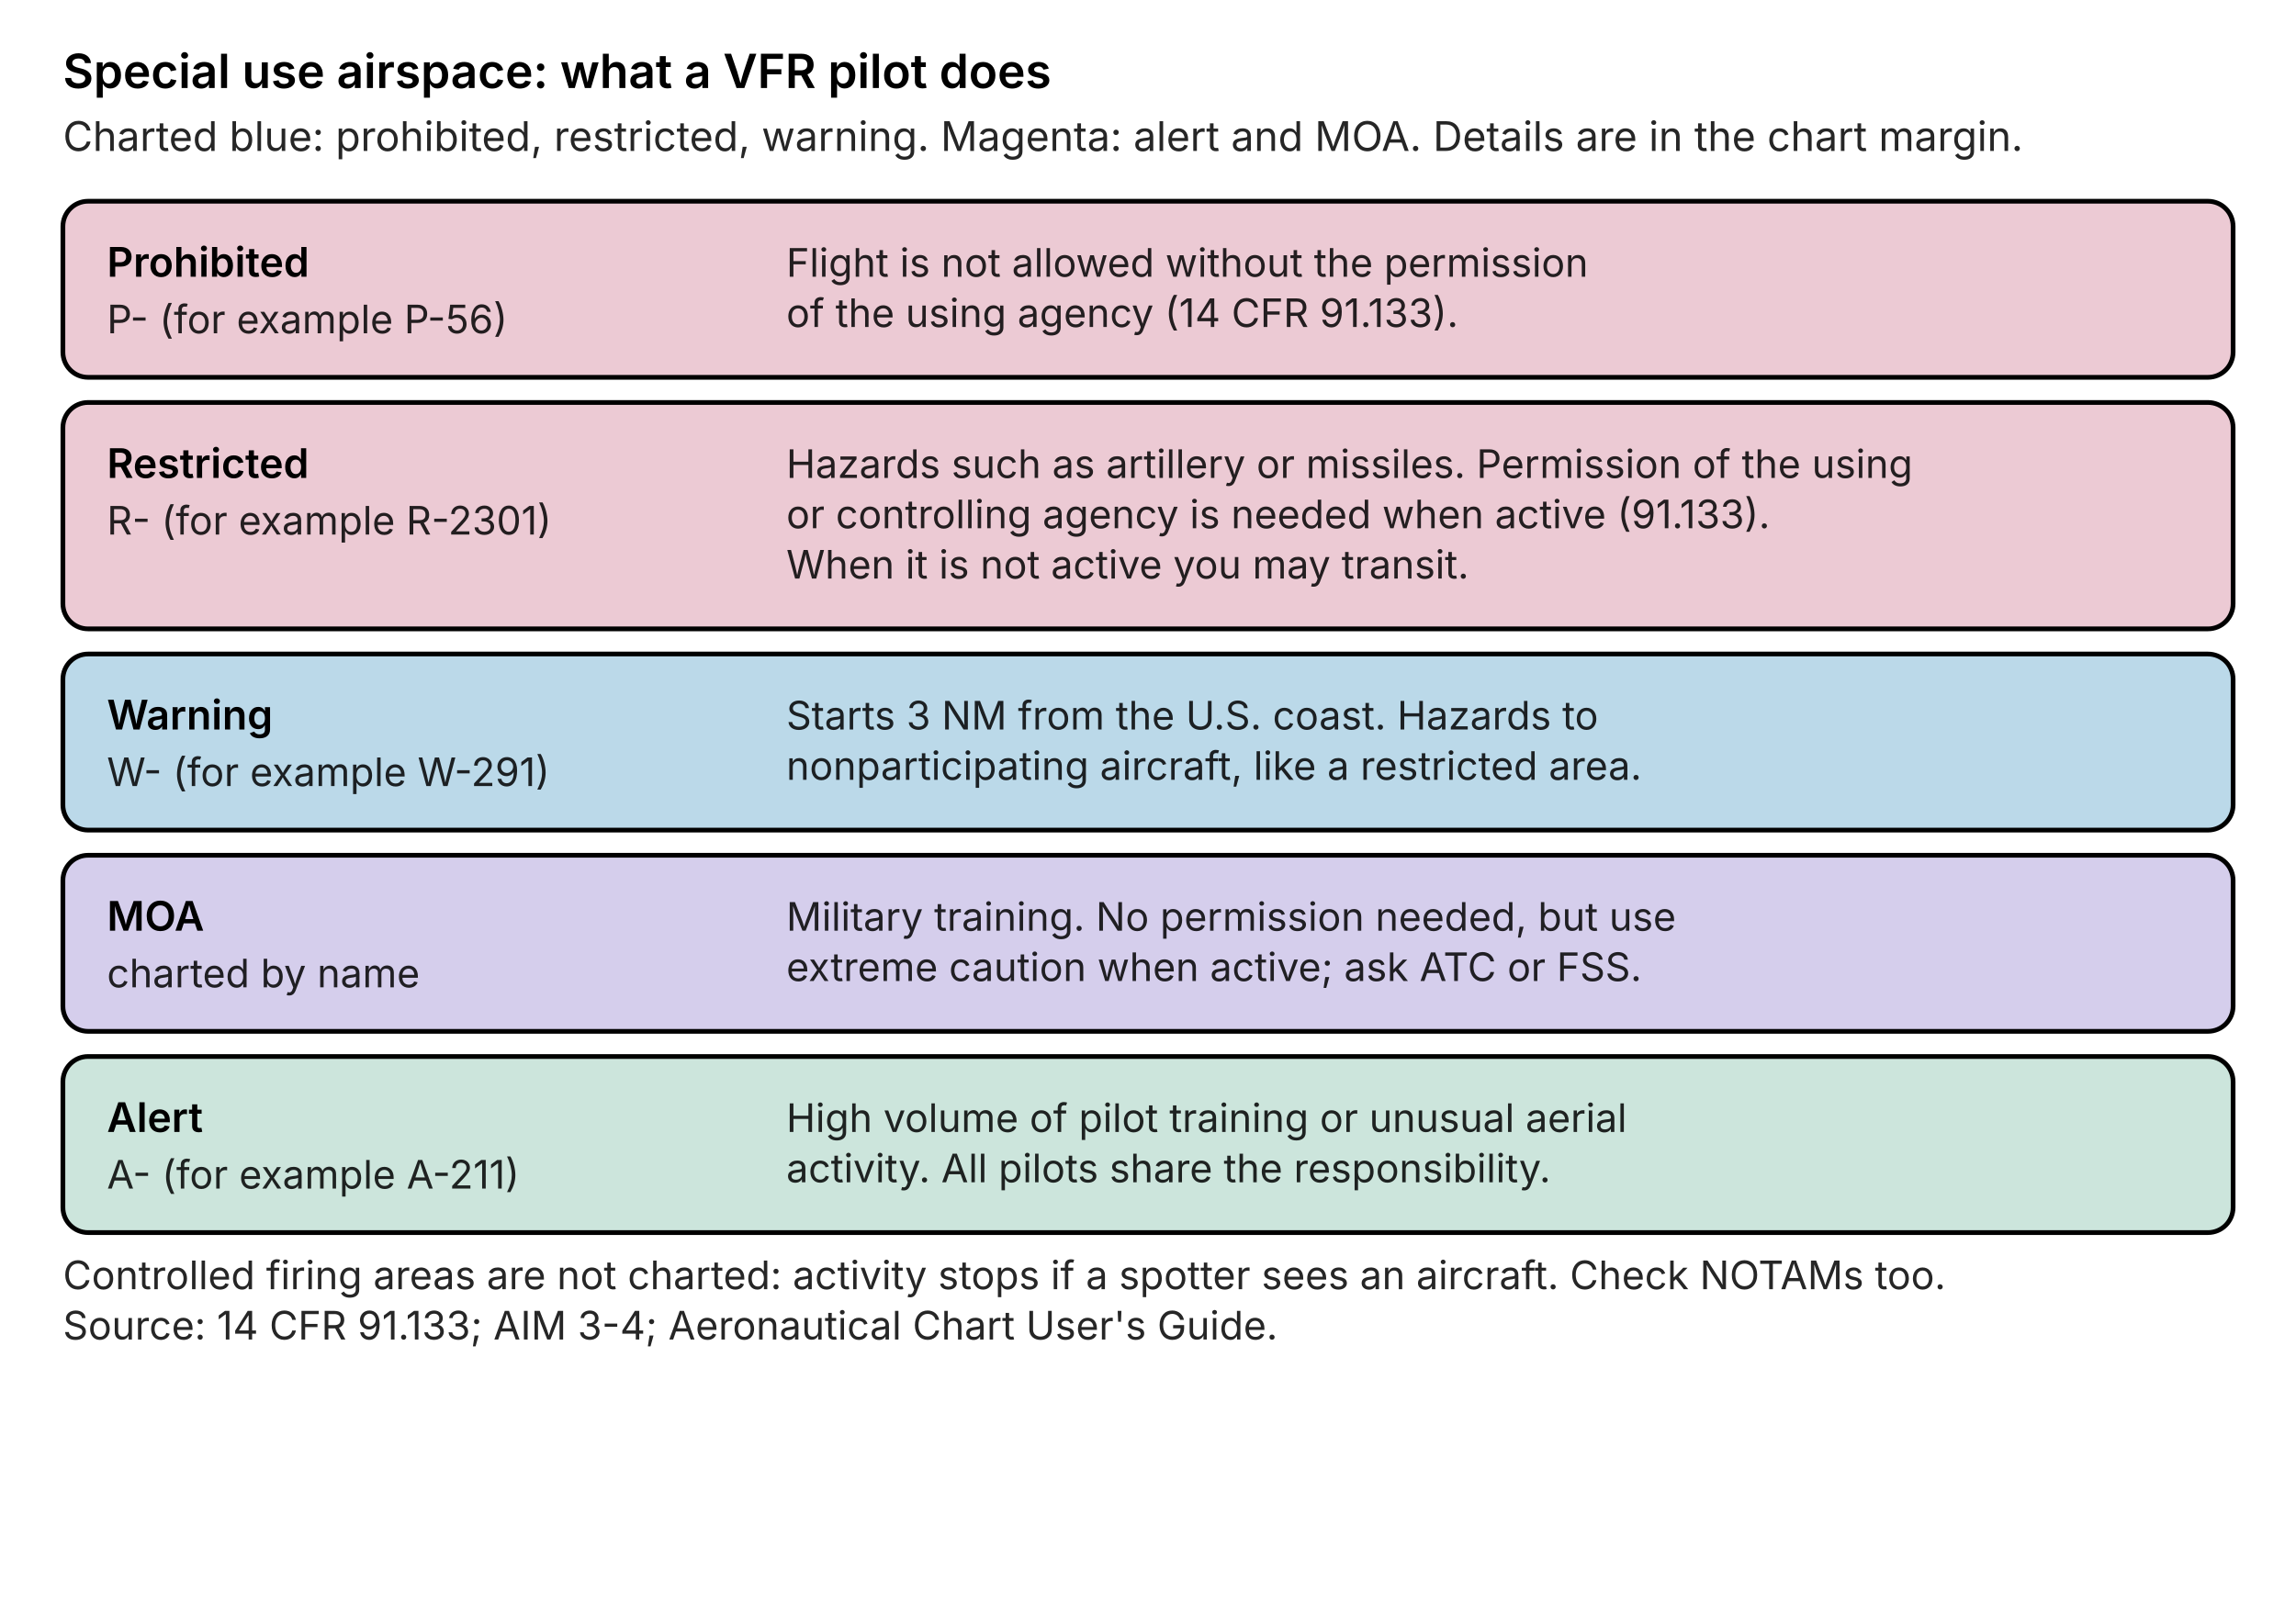
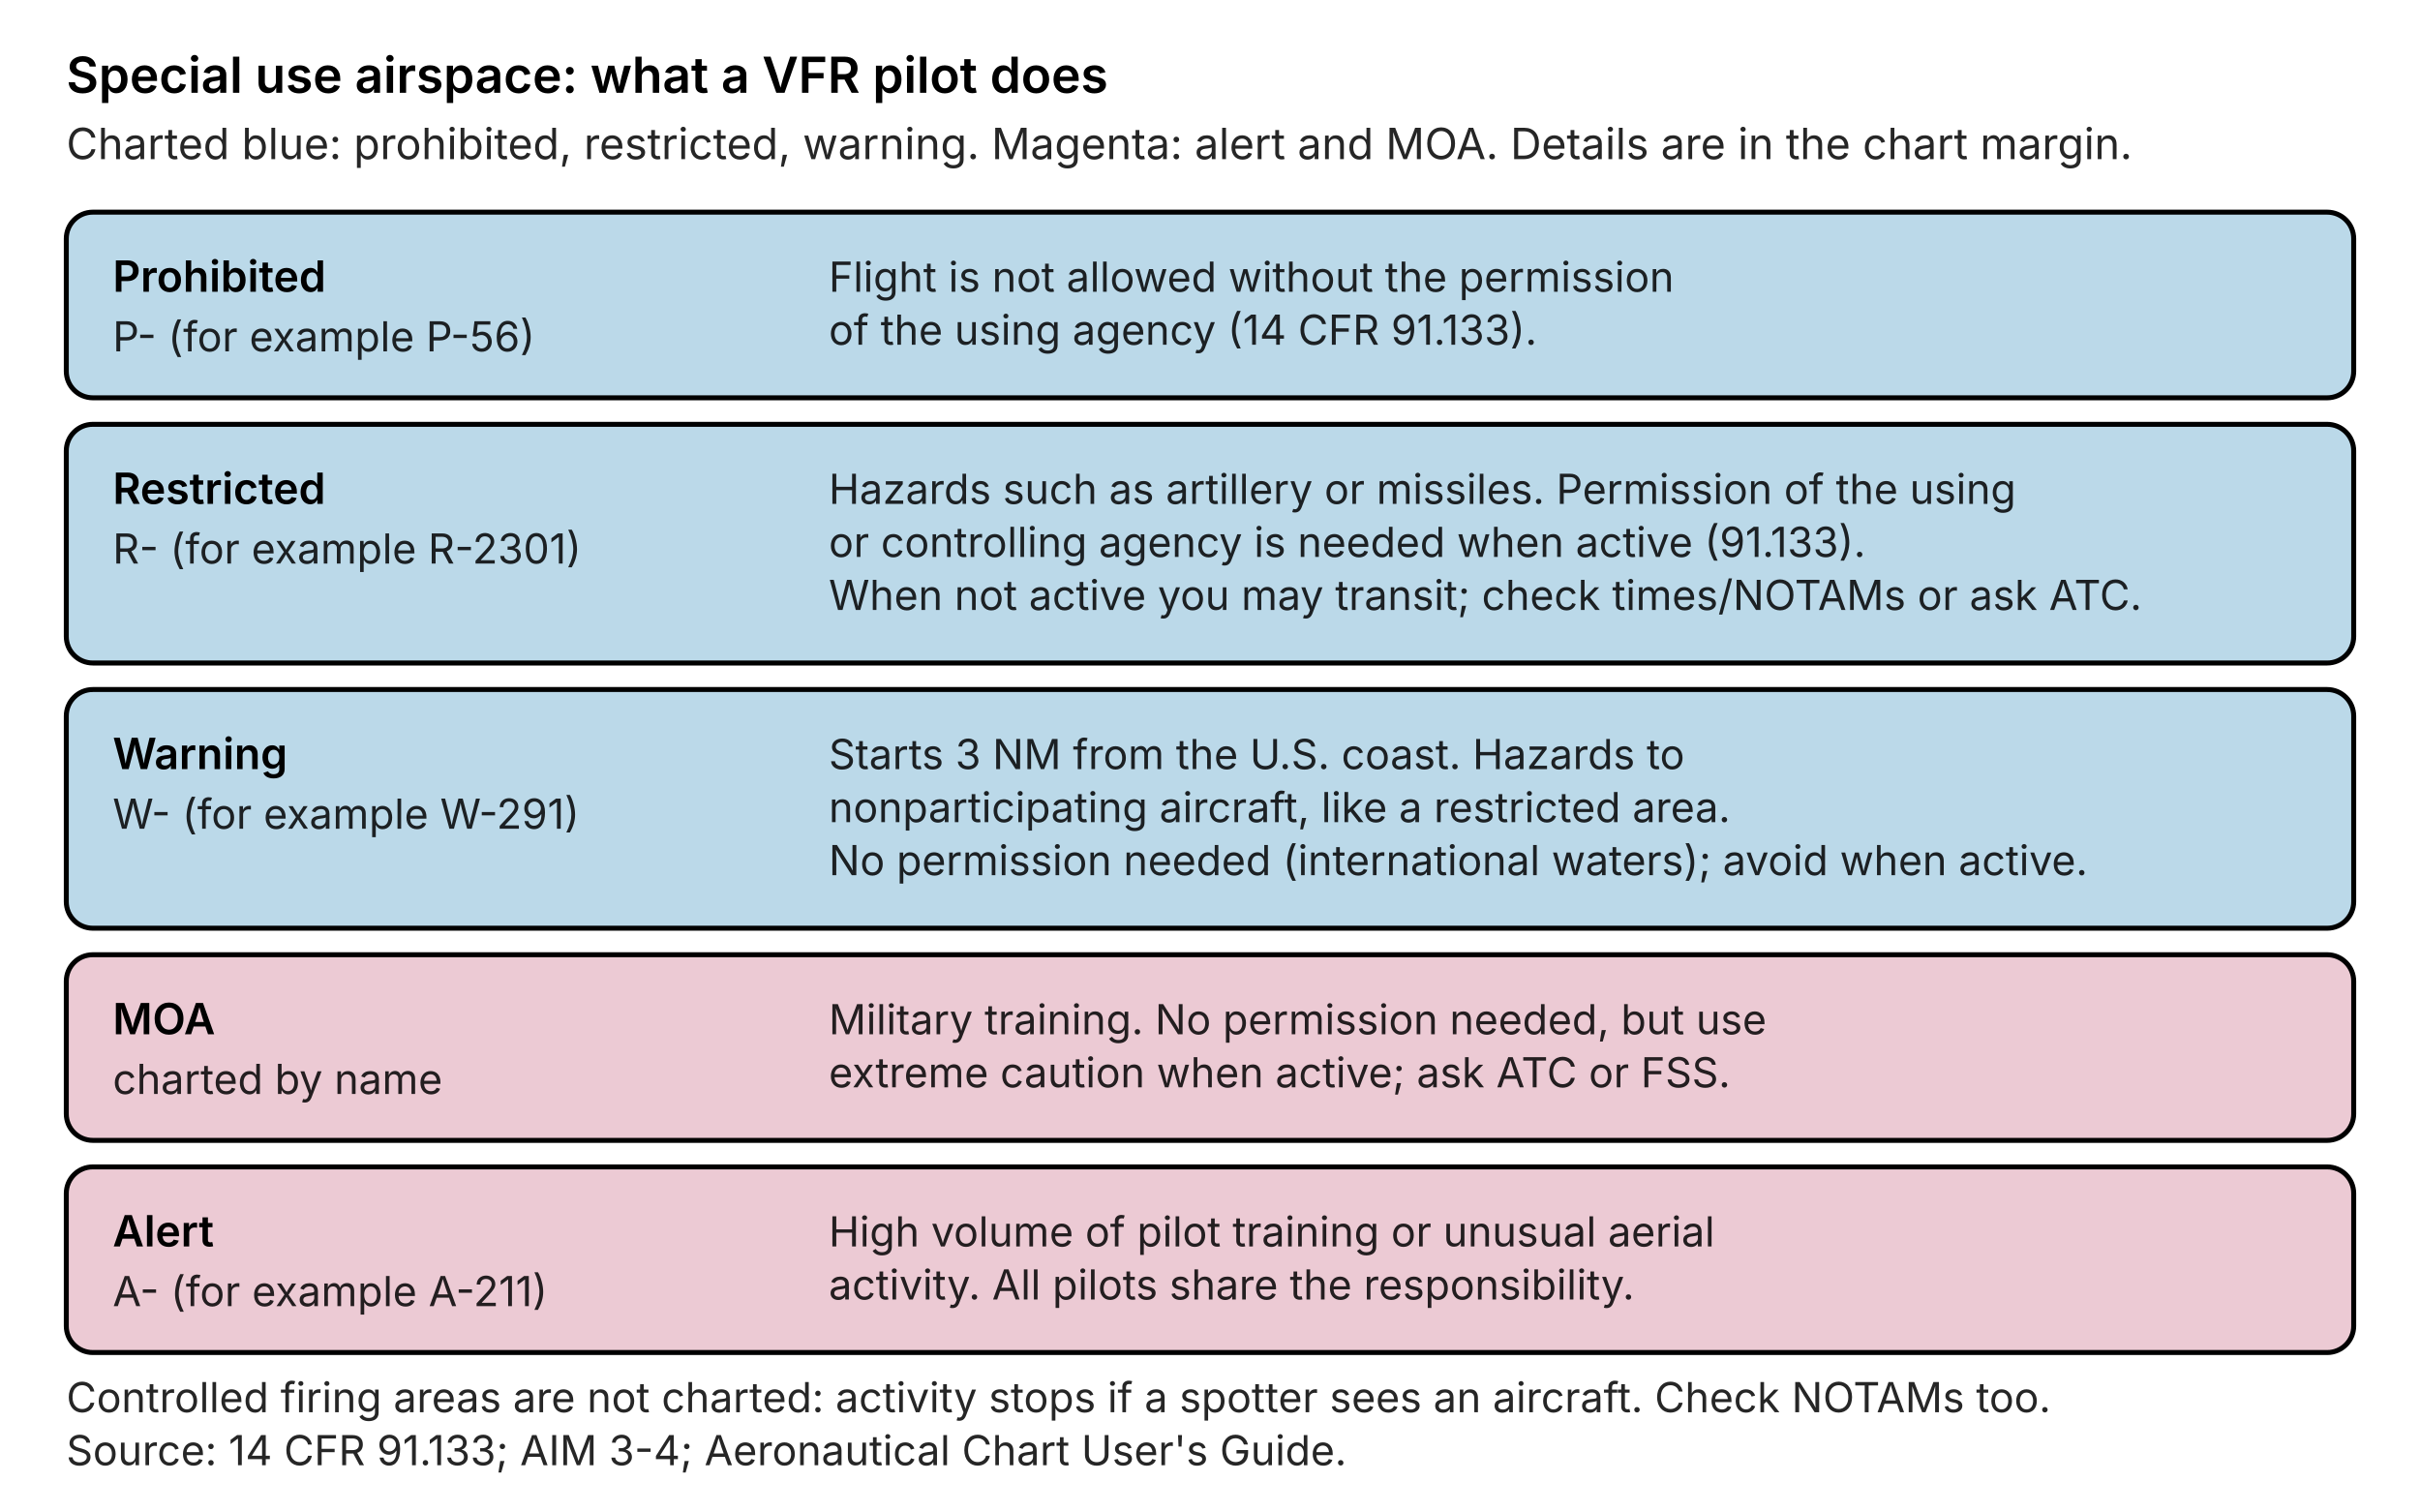
- <svg xmlns="http://www.w3.org/2000/svg" viewBox="0 0 730 510" role="img" aria-labelledby="ti de">
+ <svg xmlns="http://www.w3.org/2000/svg" viewBox="0 0 730 456" role="img" aria-labelledby="ti de">
  <style>.t{fill:currentColor;font:600 22px system-ui,-apple-system,"Segoe UI",sans-serif}.s{fill:currentColor;font:400 19px system-ui,-apple-system,"Segoe UI",sans-serif;opacity:.85}.o{fill:none;stroke:currentColor;stroke-width:3;stroke-linejoin:round;stroke-linecap:round}.d{stroke-dasharray:10 8}.m{text-anchor:middle}.e{text-anchor:end}.sky{fill:var(--palette-sky,#8EBFDA);fill-opacity:.6}.lav{fill:var(--palette-lavender,#B9ADDF);fill-opacity:.6}.mint{fill:var(--palette-mint,#AAD4C4);fill-opacity:.6}.rose{fill:var(--palette-rose,#DFA7B8);fill-opacity:.6}.warn{fill:var(--status-overdue,#B0413C);fill-opacity:.35}.acc{stroke:var(--palette-berry,#A84C6B);fill:none;stroke-width:4;stroke-linecap:round}.ah{fill:var(--palette-berry,#A84C6B)}.cl{fill:currentColor;fill-opacity:.2}.q0{stroke:currentColor;stroke-width:1.5}.h{font-size:15px}.b{font-size:12.5px}.n{font-size:13px}</style>
  <text class="t h" x="20" y="28">Special use airspace: what a VFR pilot does</text>
  <text class="s n" x="20" y="48">Charted blue: prohibited, restricted, warning. Magenta: alert and MOA. Details are in the chart margin.</text>
-   <rect x="20" y="64" width="690" height="56" rx="8" class="rose q0" />
+   <rect x="20" y="64" width="690" height="56" rx="8" class="sky q0" />
  <text class="t n" x="34" y="88">Prohibited</text>
  <text class="s b" x="34" y="106">P-  (for example P-56)</text>
  <text class="s b" x="250" y="88">Flight is not allowed without the permission</text>
  <text class="s b" x="250" y="104">of the using agency (14 CFR 91.133).</text>
-   <rect x="20" y="128" width="690" height="72" rx="8" class="rose q0" />
+   <rect x="20" y="128" width="690" height="72" rx="8" class="sky q0" />
  <text class="t n" x="34" y="152">Restricted</text>
  <text class="s b" x="34" y="170">R-  (for example R-2301)</text>
  <text class="s b" x="250" y="152">Hazards such as artillery or missiles. Permission of the using</text>
  <text class="s b" x="250" y="168">or controlling agency is needed when active (91.133).</text>
-   <text class="s b" x="250" y="184">When it is not active you may transit.</text>
-   <rect x="20" y="208" width="690" height="56" rx="8" class="sky q0" />
+   <text class="s b" x="250" y="184">When not active you may transit; check times/NOTAMs or ask ATC.</text>
+   <rect x="20" y="208" width="690" height="72" rx="8" class="sky q0" />
  <text class="t n" x="34" y="232">Warning</text>
  <text class="s b" x="34" y="250">W-  (for example W-291)</text>
  <text class="s b" x="250" y="232">Starts 3 NM from the U.S. coast. Hazards to</text>
  <text class="s b" x="250" y="248">nonparticipating aircraft, like a restricted area.</text>
-   <rect x="20" y="272" width="690" height="56" rx="8" class="lav q0" />
-   <text class="t n" x="34" y="296">MOA</text>
-   <text class="s b" x="34" y="314">charted by name</text>
-   <text class="s b" x="250" y="296">Military training. No permission needed, but use</text>
-   <text class="s b" x="250" y="312">extreme caution when active; ask ATC or FSS.</text>
-   <rect x="20" y="336" width="690" height="56" rx="8" class="mint q0" />
-   <text class="t n" x="34" y="360">Alert</text>
-   <text class="s b" x="34" y="378">A-  (for example A-211)</text>
-   <text class="s b" x="250" y="360">High volume of pilot training or unusual aerial</text>
-   <text class="s b" x="250" y="376">activity. All pilots share the responsibility.</text>
-   <text class="s b" x="20" y="410">Controlled firing areas are not charted: activity stops if a spotter sees an aircraft. Check NOTAMs too.</text>
-   <text class="s b" x="20" y="426">Source: 14 CFR 91.133; AIM 3-4; Aeronautical Chart User's Guide.</text>
+   <text class="s b" x="250" y="264">No permission needed (international waters); avoid when active.</text>
+   <rect x="20" y="288" width="690" height="56" rx="8" class="rose q0" />
+   <text class="t n" x="34" y="312">MOA</text>
+   <text class="s b" x="34" y="330">charted by name</text>
+   <text class="s b" x="250" y="312">Military training. No permission needed, but use</text>
+   <text class="s b" x="250" y="328">extreme caution when active; ask ATC or FSS.</text>
+   <rect x="20" y="352" width="690" height="56" rx="8" class="rose q0" />
+   <text class="t n" x="34" y="376">Alert</text>
+   <text class="s b" x="34" y="394">A-  (for example A-211)</text>
+   <text class="s b" x="250" y="376">High volume of pilot training or unusual aerial</text>
+   <text class="s b" x="250" y="392">activity. All pilots share the responsibility.</text>
+   <text class="s b" x="20" y="426">Controlled firing areas are not charted: activity stops if a spotter sees an aircraft. Check NOTAMs too.</text>
+   <text class="s b" x="20" y="442">Source: 14 CFR 91.133; AIM 3-4; Aeronautical Chart User's Guide.</text>
</svg>
